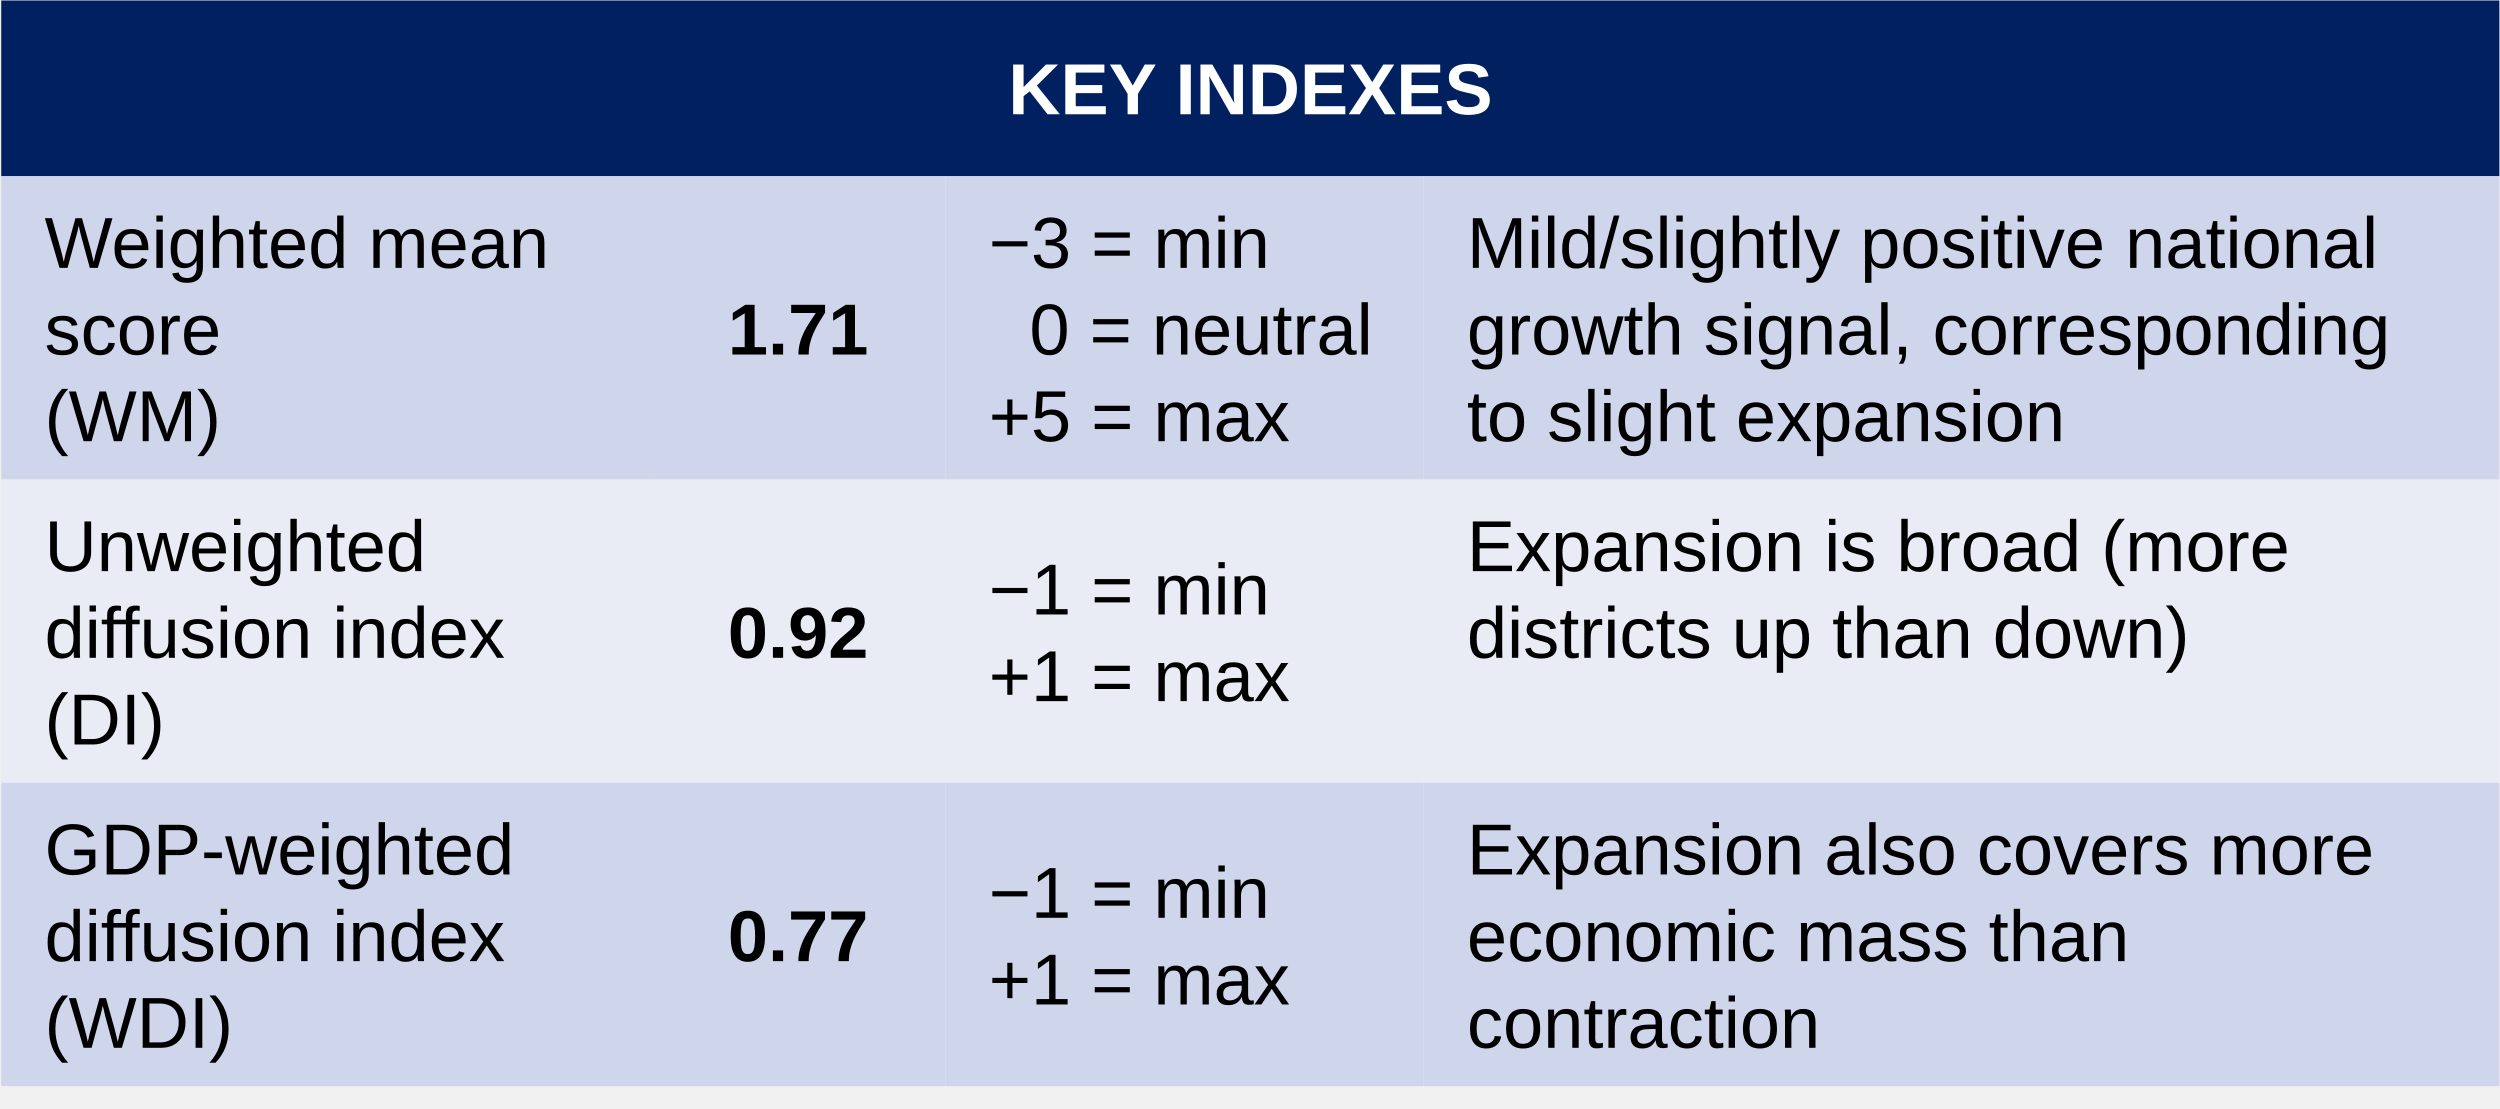
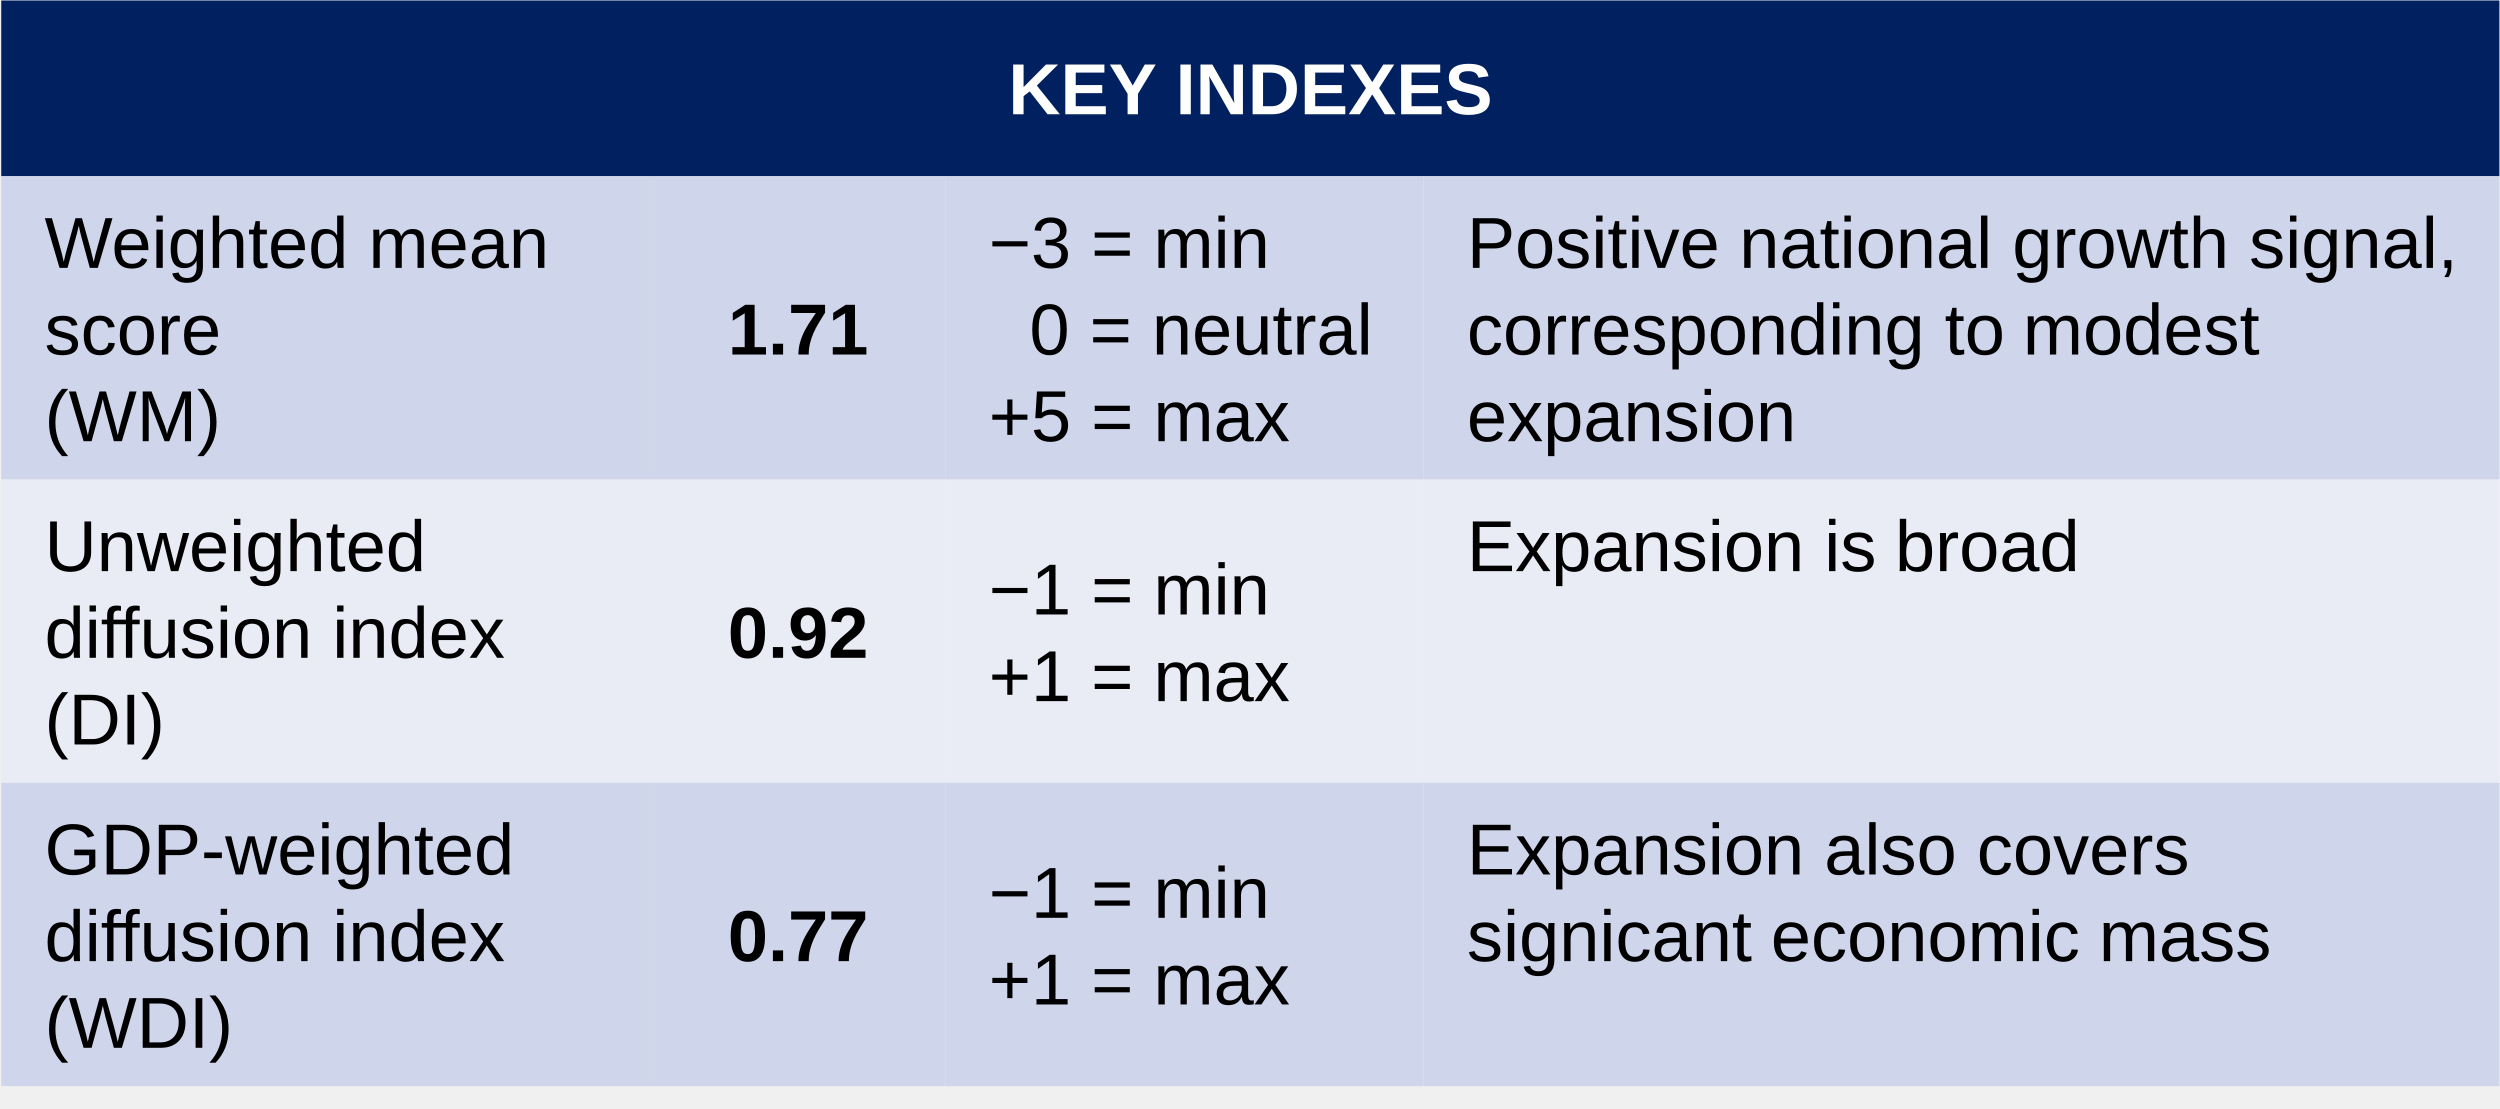
<svg xmlns="http://www.w3.org/2000/svg" width="1904" height="844" xml:space="preserve" overflow="hidden">
  <g transform="translate(-2432 -166)">
    <path d="M2432.94 166.371 4335.52 166.371 4335.52 300.204 2432.94 300.204Z" fill="#002060" fill-rule="evenodd" />
    <path d="M2432.94 300.204 2927.13 300.204 2927.13 531.204 2432.94 531.204Z" fill="#CFD5EA" fill-rule="evenodd" />
    <path d="M2927.13 300.204 3152.07 300.204 3152.07 531.204 2927.13 531.204Z" fill="#CFD5EA" fill-rule="evenodd" />
    <path d="M3152.07 300.204 3516.21 300.204 3516.21 531.204 3152.07 531.204Z" fill="#CFD5EA" fill-rule="evenodd" />
    <path d="M3516.21 300.204 4335.52 300.204 4335.52 531.204 3516.21 531.204Z" fill="#CFD5EA" fill-rule="evenodd" />
    <path d="M2432.94 531.204 2927.13 531.204 2927.13 762.204 2432.94 762.204Z" fill="#E9EBF5" fill-rule="evenodd" />
    <path d="M2927.13 531.204 3152.07 531.204 3152.07 762.204 2927.13 762.204Z" fill="#E9EBF5" fill-rule="evenodd" />
    <path d="M3152.07 531.204 3516.21 531.204 3516.21 762.204 3152.07 762.204Z" fill="#E9EBF5" fill-rule="evenodd" />
    <path d="M3516.21 531.204 4335.52 531.204 4335.52 762.204 3516.21 762.204Z" fill="#E9EBF5" fill-rule="evenodd" />
    <path d="M2432.94 762.204 2927.13 762.204 2927.13 993.204 2432.94 993.204Z" fill="#CFD5EA" fill-rule="evenodd" />
    <path d="M2927.13 762.204 3152.07 762.204 3152.07 993.204 2927.13 993.204Z" fill="#CFD5EA" fill-rule="evenodd" />
    <path d="M3152.07 762.204 3516.21 762.204 3516.21 993.204 3152.07 993.204Z" fill="#CFD5EA" fill-rule="evenodd" />
    <path d="M3516.21 762.204 4335.52 762.204 4335.52 993.204 3516.21 993.204Z" fill="#CFD5EA" fill-rule="evenodd" />
    <text fill="#FFFFFF" font-family="Arial,Arial_MSFontService,sans-serif" font-weight="700" font-size="55" transform="matrix(1 0 0 1 3199.95 253)">KEY INDEXES</text>
-     <text font-family="Arial,Arial_MSFontService,sans-serif" font-weight="400" font-size="55" transform="matrix(1 0 0 1 3549.21 370)">Mild/slightly positive national </text>
-     <text font-family="Arial,Arial_MSFontService,sans-serif" font-weight="400" font-size="55" transform="matrix(1 0 0 1 3549.21 436)">growth signal, corresponding </text>
-     <text font-family="Arial,Arial_MSFontService,sans-serif" font-weight="400" font-size="55" transform="matrix(1 0 0 1 3549.21 502)">to slight expansion</text>
+     <text font-family="Arial,Arial_MSFontService,sans-serif" font-weight="400" font-size="55" transform="matrix(1 0 0 1 3549.21 370)">P</text>
+     <text font-family="Arial,Arial_MSFontService,sans-serif" font-weight="400" font-size="55" transform="matrix(1 0 0 1 3585.87 370)">ositive </text>
+     <g>
+       <text font-family="Arial,Arial_MSFontService,sans-serif" font-weight="400" font-size="55" transform="matrix(1 0 0 1 3756.6 370)">national growth signal, </text>
+     </g>
+     <text font-family="Arial,Arial_MSFontService,sans-serif" font-weight="400" font-size="55" transform="matrix(1 0 0 1 3549.21 436)">corresponding to </text>
+     <text font-family="Arial,Arial_MSFontService,sans-serif" font-weight="400" font-size="55" transform="matrix(1 0 0 1 3972.59 436)">modest</text>
+     <text font-family="Arial,Arial_MSFontService,sans-serif" font-weight="400" font-size="55" transform="matrix(1 0 0 1 3549.21 502)">expansion</text>
    <text font-family="Arial,Arial_MSFontService,sans-serif" font-weight="400" font-size="55" transform="matrix(1 0 0 1 3185.07 370)">−3 = min</text>
    <text font-family="Arial,Arial_MSFontService,sans-serif" font-weight="400" font-size="55" transform="matrix(1 0 0 1 3216.01 436)">0 = neutral</text>
    <text font-family="Arial,Arial_MSFontService,sans-serif" font-weight="400" font-size="55" transform="matrix(1 0 0 1 3185.07 502)">+5 = max</text>
    <text font-family="Arial,Arial_MSFontService,sans-serif" font-weight="700" font-size="55" transform="matrix(1 0 0 1 2986.32 436)">1.71</text>
    <text font-family="Arial,Arial_MSFontService,sans-serif" font-weight="400" font-size="55" transform="matrix(1 0 0 1 2465.94 370)">Weighted mean </text>
    <text font-family="Arial,Arial_MSFontService,sans-serif" font-weight="400" font-size="55" transform="matrix(1 0 0 1 2465.94 436)">score </text>
    <text font-family="Arial,Arial_MSFontService,sans-serif" font-weight="400" font-size="55" transform="matrix(1 0 0 1 2465.94 502)">(WM)</text>
-     <text font-family="Arial,Arial_MSFontService,sans-serif" font-weight="400" font-size="55" transform="matrix(1 0 0 1 3549.21 601)">Expansion is broad (more </text>
-     <text font-family="Arial,Arial_MSFontService,sans-serif" font-weight="400" font-size="55" transform="matrix(1 0 0 1 3549.21 667)">districts up than down)</text>
+     <text font-family="Arial,Arial_MSFontService,sans-serif" font-weight="400" font-size="55" transform="matrix(1 0 0 1 3549.21 601)">Expansion is </text>
+     <text font-family="Arial,Arial_MSFontService,sans-serif" font-weight="400" font-size="55" transform="matrix(1 0 0 1 3875.2 601)">broad</text>
    <text font-family="Arial,Arial_MSFontService,sans-serif" font-weight="400" font-size="55" transform="matrix(1 0 0 1 3185.07 634)">−1 = min</text>
    <text font-family="Arial,Arial_MSFontService,sans-serif" font-weight="400" font-size="55" transform="matrix(1 0 0 1 3185.07 700)">+1 = max</text>
    <text font-family="Arial,Arial_MSFontService,sans-serif" font-weight="700" font-size="55" transform="matrix(1 0 0 1 2986.32 667)">0.92</text>
    <text font-family="Arial,Arial_MSFontService,sans-serif" font-weight="400" font-size="55" transform="matrix(1 0 0 1 2465.94 601)">Unweighted </text>
    <text font-family="Arial,Arial_MSFontService,sans-serif" font-weight="400" font-size="55" transform="matrix(1 0 0 1 2465.94 667)">diffusion index </text>
    <text font-family="Arial,Arial_MSFontService,sans-serif" font-weight="400" font-size="55" transform="matrix(1 0 0 1 2465.94 733)">(DI)</text>
-     <text font-family="Arial,Arial_MSFontService,sans-serif" font-weight="400" font-size="55" transform="matrix(1 0 0 1 3549.21 832)">Expansion also covers more </text>
-     <text font-family="Arial,Arial_MSFontService,sans-serif" font-weight="400" font-size="55" transform="matrix(1 0 0 1 3549.21 898)">economic mass than </text>
-     <text font-family="Arial,Arial_MSFontService,sans-serif" font-weight="400" font-size="55" transform="matrix(1 0 0 1 3549.21 964)">contraction</text>
+     <text font-family="Arial,Arial_MSFontService,sans-serif" font-weight="400" font-size="55" transform="matrix(1 0 0 1 3549.21 832)">Expansion also covers </text>
+     <text font-family="Arial,Arial_MSFontService,sans-serif" font-weight="400" font-size="55" transform="matrix(1 0 0 1 3549.21 898)">signicant</text>
+     <text font-family="Arial,Arial_MSFontService,sans-serif" font-weight="400" font-size="55" transform="matrix(1 0 0 1 3780.66 898)">economic </text>
+     <text font-family="Arial,Arial_MSFontService,sans-serif" font-weight="400" font-size="55" transform="matrix(1 0 0 1 4030.46 898)">mass</text>
    <text font-family="Arial,Arial_MSFontService,sans-serif" font-weight="400" font-size="55" transform="matrix(1 0 0 1 3185.07 865)">−1 = min</text>
    <text font-family="Arial,Arial_MSFontService,sans-serif" font-weight="400" font-size="55" transform="matrix(1 0 0 1 3185.07 931)">+1 = max</text>
-     <text font-family="Arial,Arial_MSFontService,sans-serif" font-weight="700" font-size="55" transform="matrix(1 0 0 1 2986.32 898)">0.</text>
-     <text font-family="Arial,Arial_MSFontService,sans-serif" font-weight="700" font-size="55" transform="matrix(1 0 0 1 3032.15 898)">77</text>
+     <text font-family="Arial,Arial_MSFontService,sans-serif" font-weight="700" font-size="55" transform="matrix(1 0 0 1 2986.32 898)">0.77</text>
    <text font-family="Arial,Arial_MSFontService,sans-serif" font-weight="400" font-size="55" transform="matrix(1 0 0 1 2465.94 832)">GDP</text>
    <text font-family="Arial,Arial_MSFontService,sans-serif" font-weight="400" font-size="55" transform="matrix(1 0 0 1 2585.1 832)">-</text>
    <text font-family="Arial,Arial_MSFontService,sans-serif" font-weight="400" font-size="55" transform="matrix(1 0 0 1 2603.44 832)">weighted </text>
    <text font-family="Arial,Arial_MSFontService,sans-serif" font-weight="400" font-size="55" transform="matrix(1 0 0 1 2465.94 898)">diffusion index </text>
    <text font-family="Arial,Arial_MSFontService,sans-serif" font-weight="400" font-size="55" transform="matrix(1 0 0 1 2465.94 964)">(WDI)</text>
  </g>
</svg>
